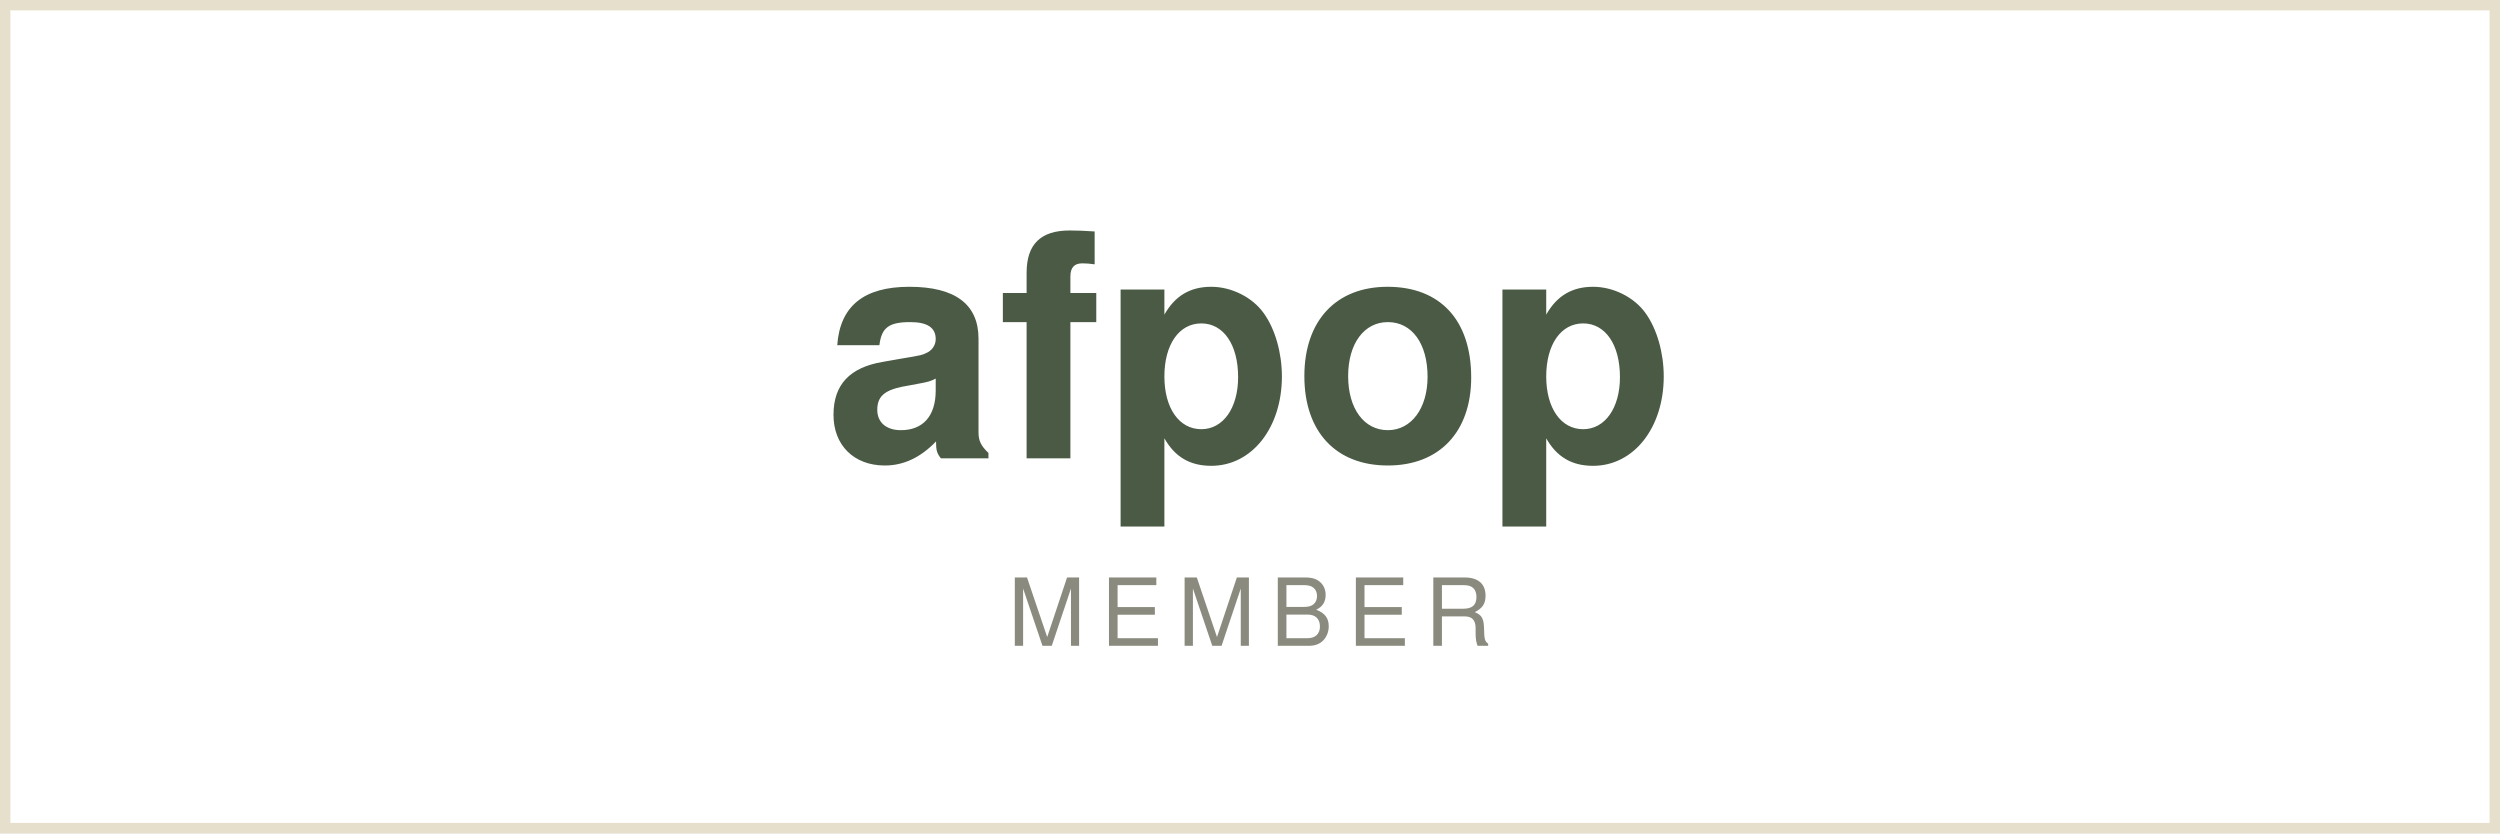
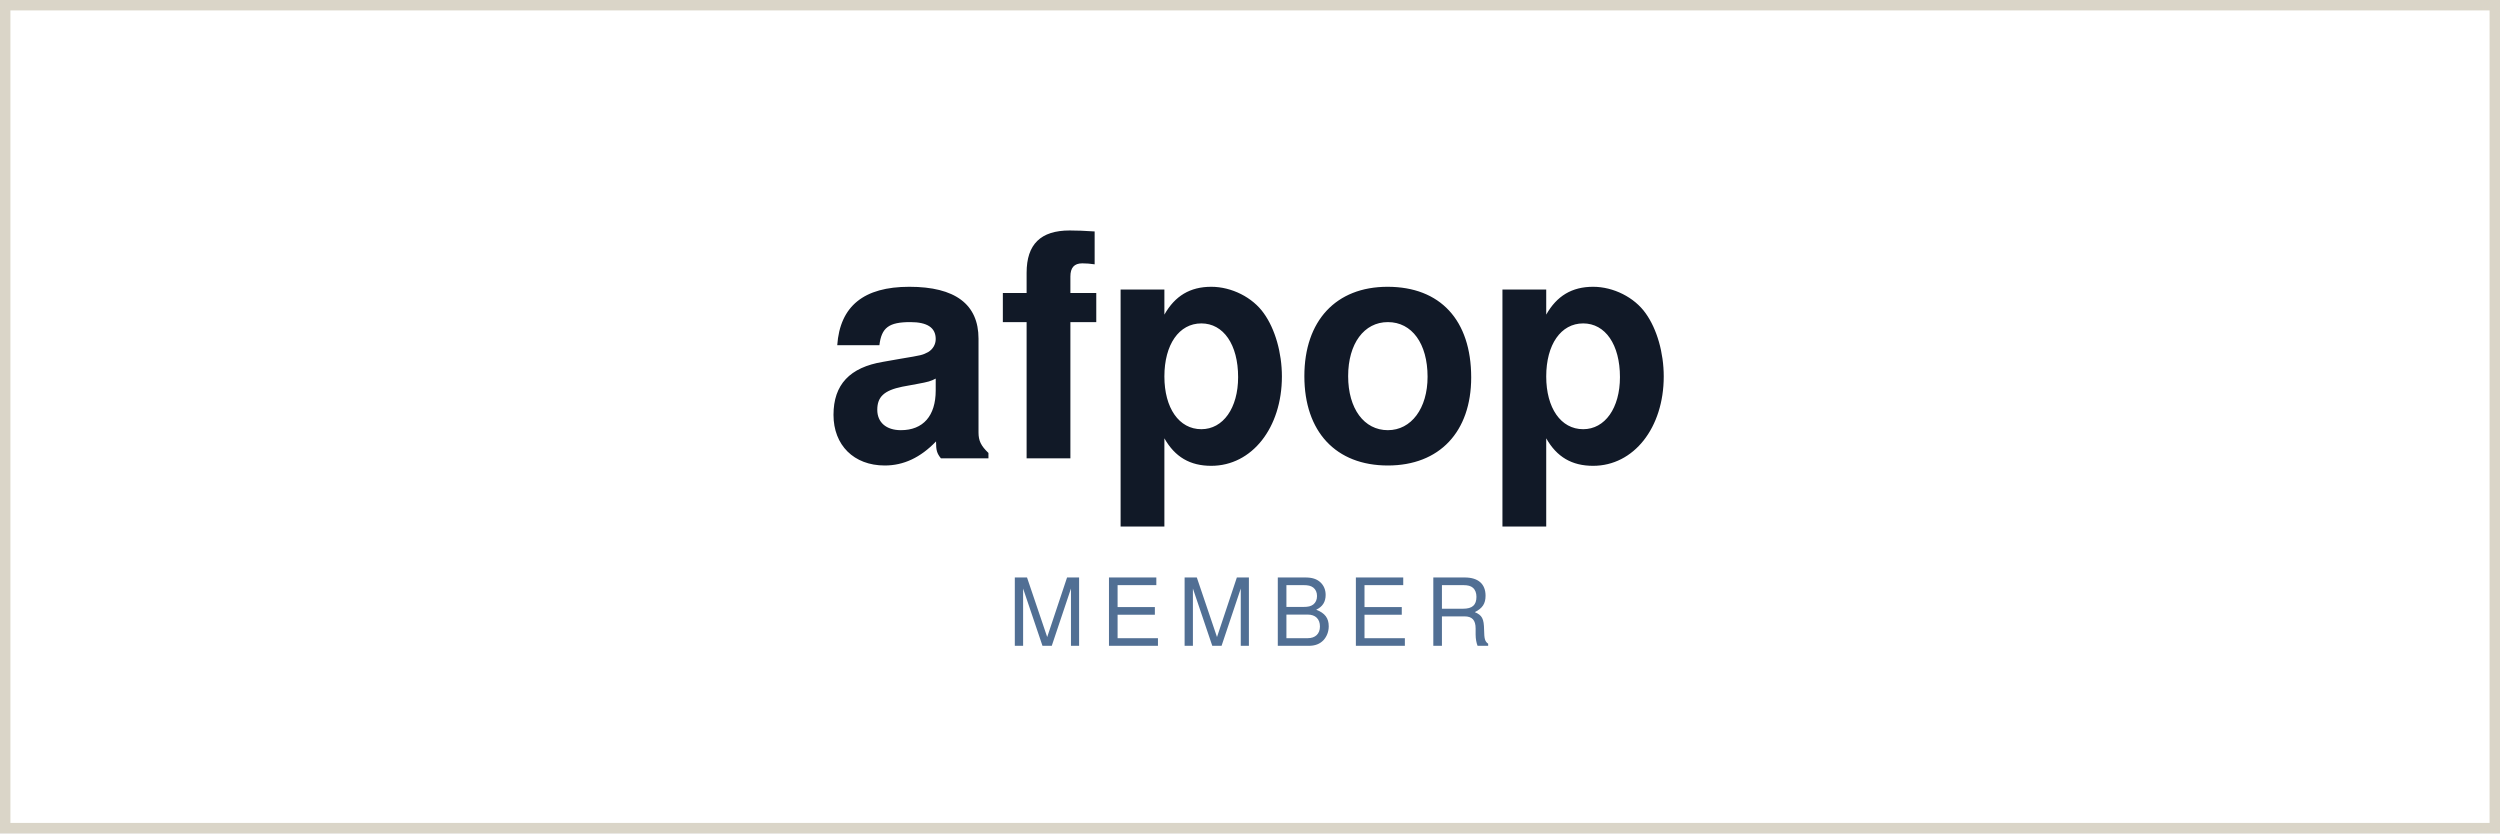
<svg xmlns="http://www.w3.org/2000/svg" viewBox="0 0 240 80" width="240" height="80" role="img" aria-label="afpop">
-   <rect x="0.5" y="0.5" width="239" height="79" fill="#FFFFFF" stroke="#E5DFCB" />
-   <text x="120" y="44" text-anchor="middle" font-family="Montserrat, Helvetica, Arial, sans-serif" font-size="30" font-weight="700" fill="#4A5A45">afpop</text>
-   <text x="120" y="62" text-anchor="middle" font-family="Montserrat, Helvetica, Arial, sans-serif" font-size="9" letter-spacing="1.4" fill="#8A8B7E">MEMBER</text>
+   <rect x="0.5" y="0.5" width="239" height="79" fill="#FFFFFF" stroke="#DAD5C8" />
+   <text x="120" y="44" text-anchor="middle" font-family="Montserrat, Helvetica, Arial, sans-serif" font-size="30" font-weight="700" fill="#111927">afpop</text>
+   <text x="120" y="62" text-anchor="middle" font-family="Montserrat, Helvetica, Arial, sans-serif" font-size="9" letter-spacing="1.4" fill="#516F94">MEMBER</text>
</svg>
